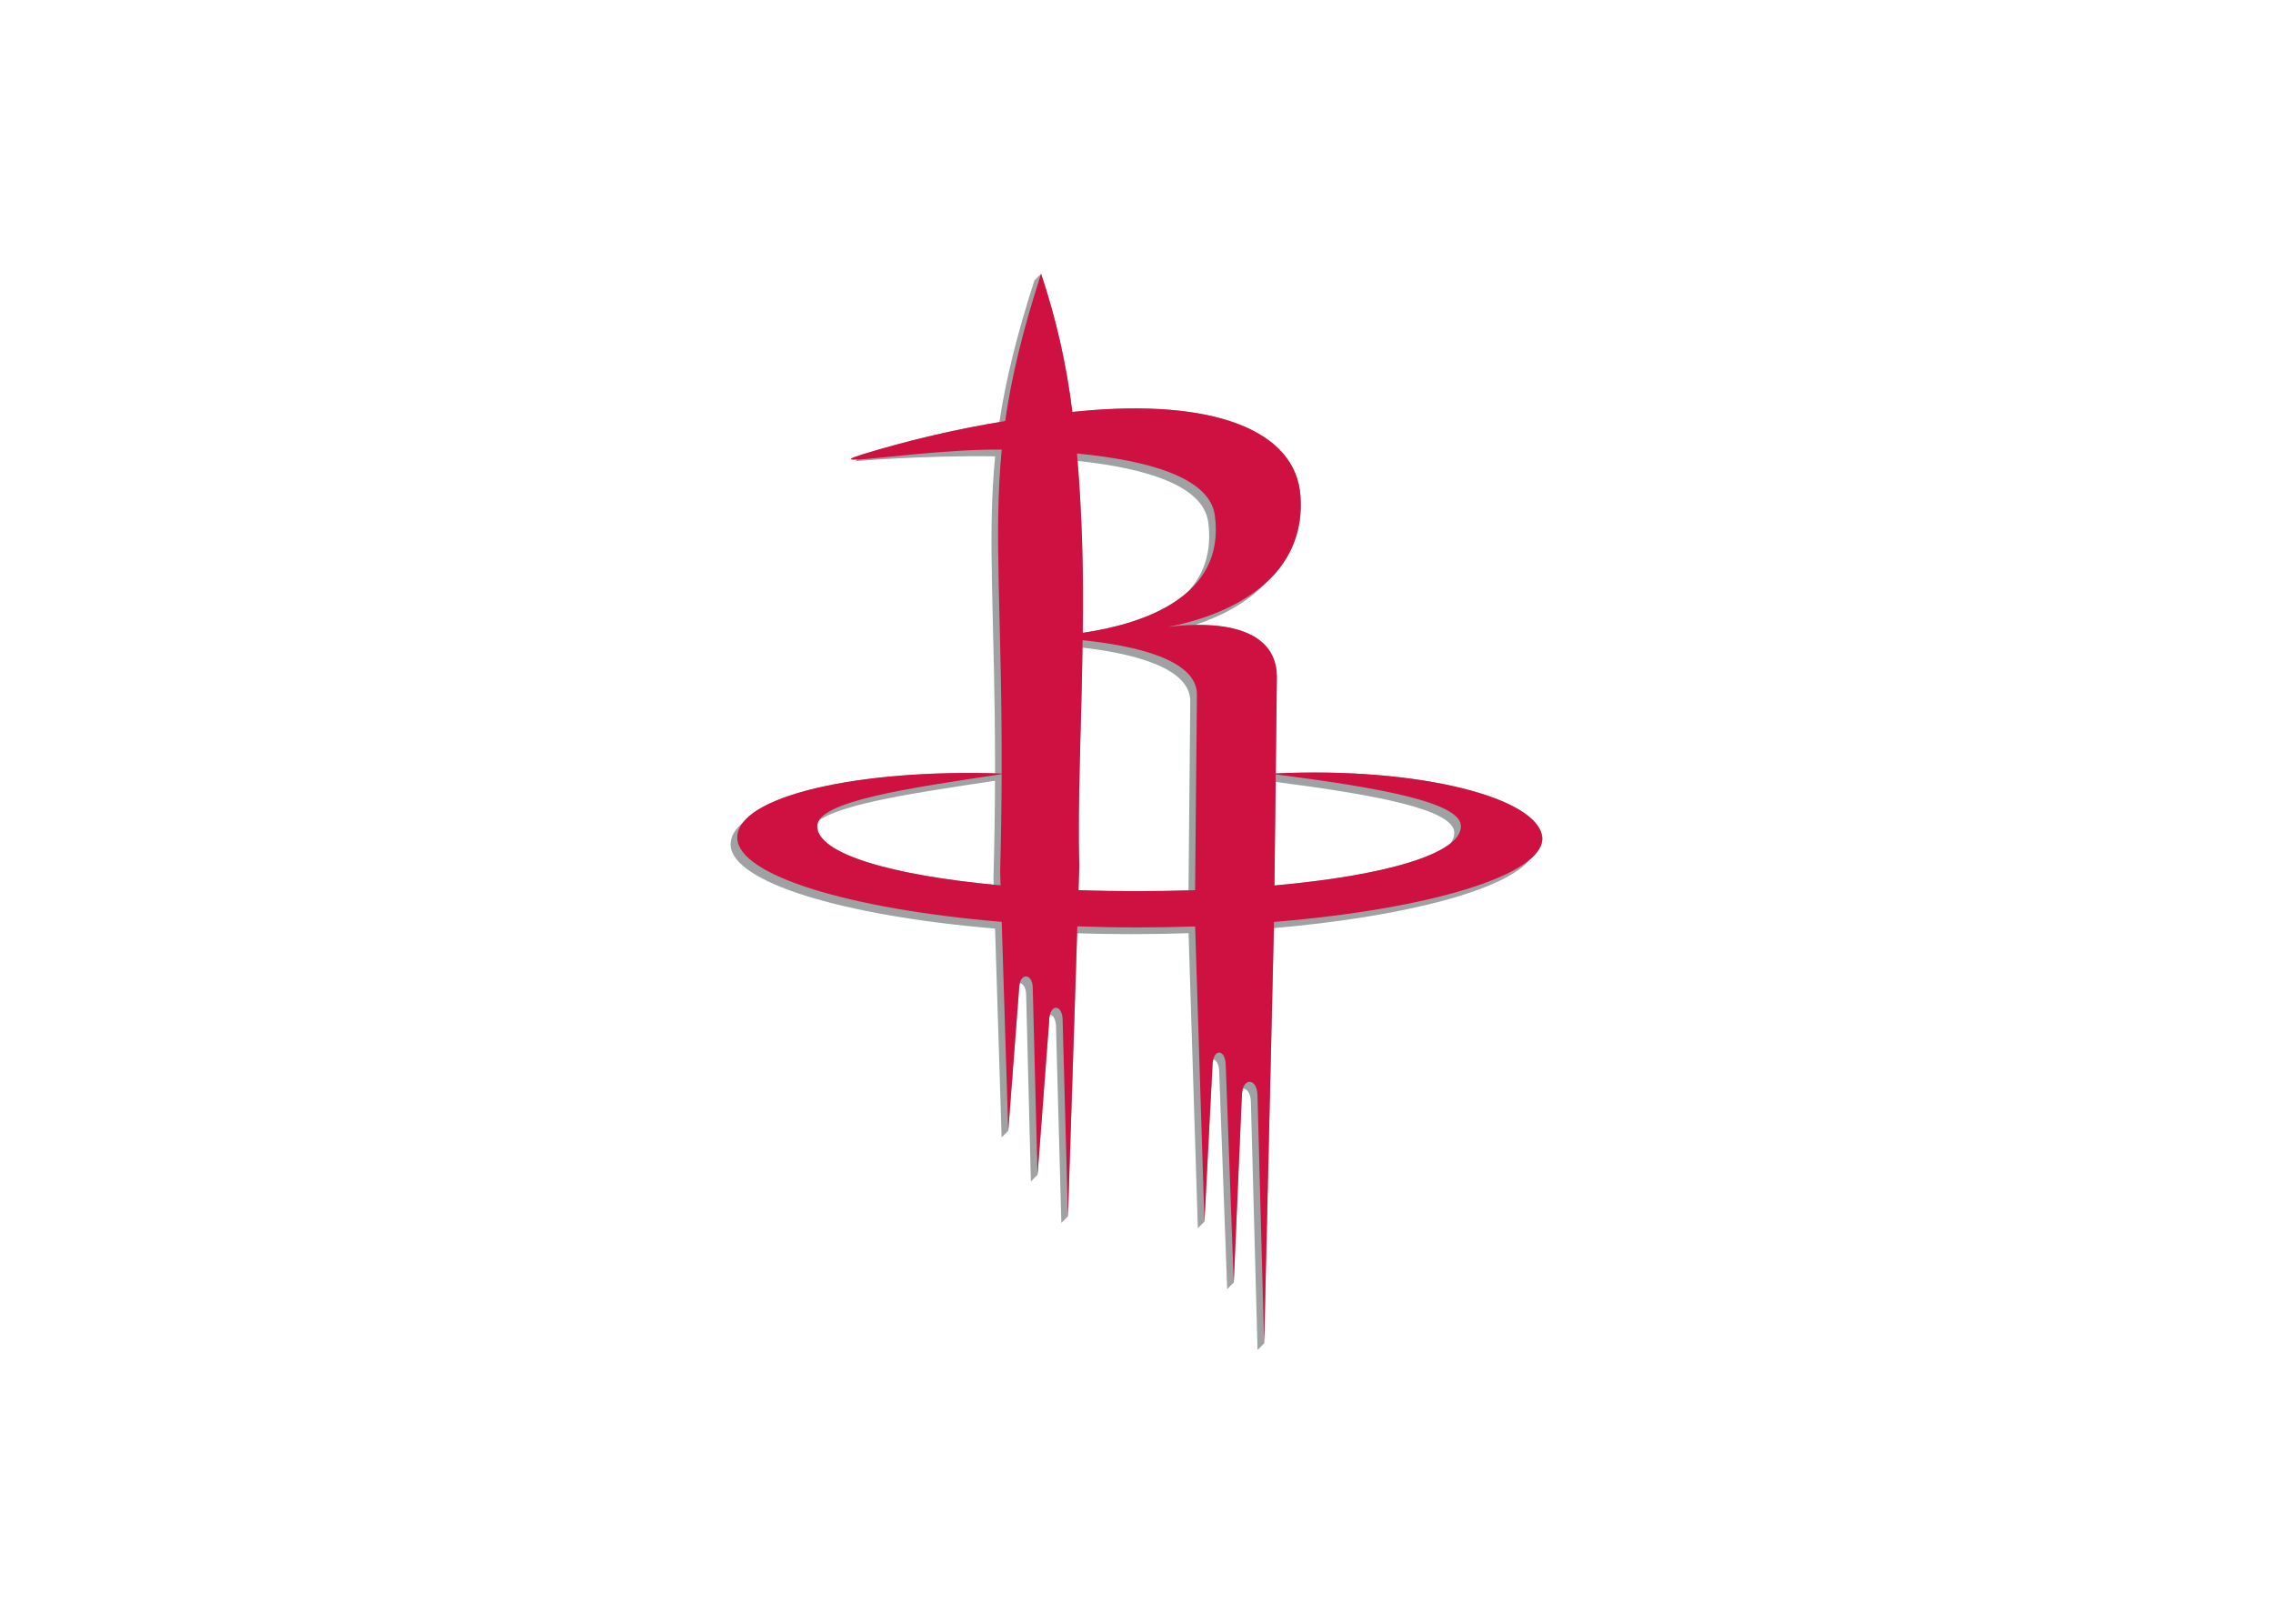
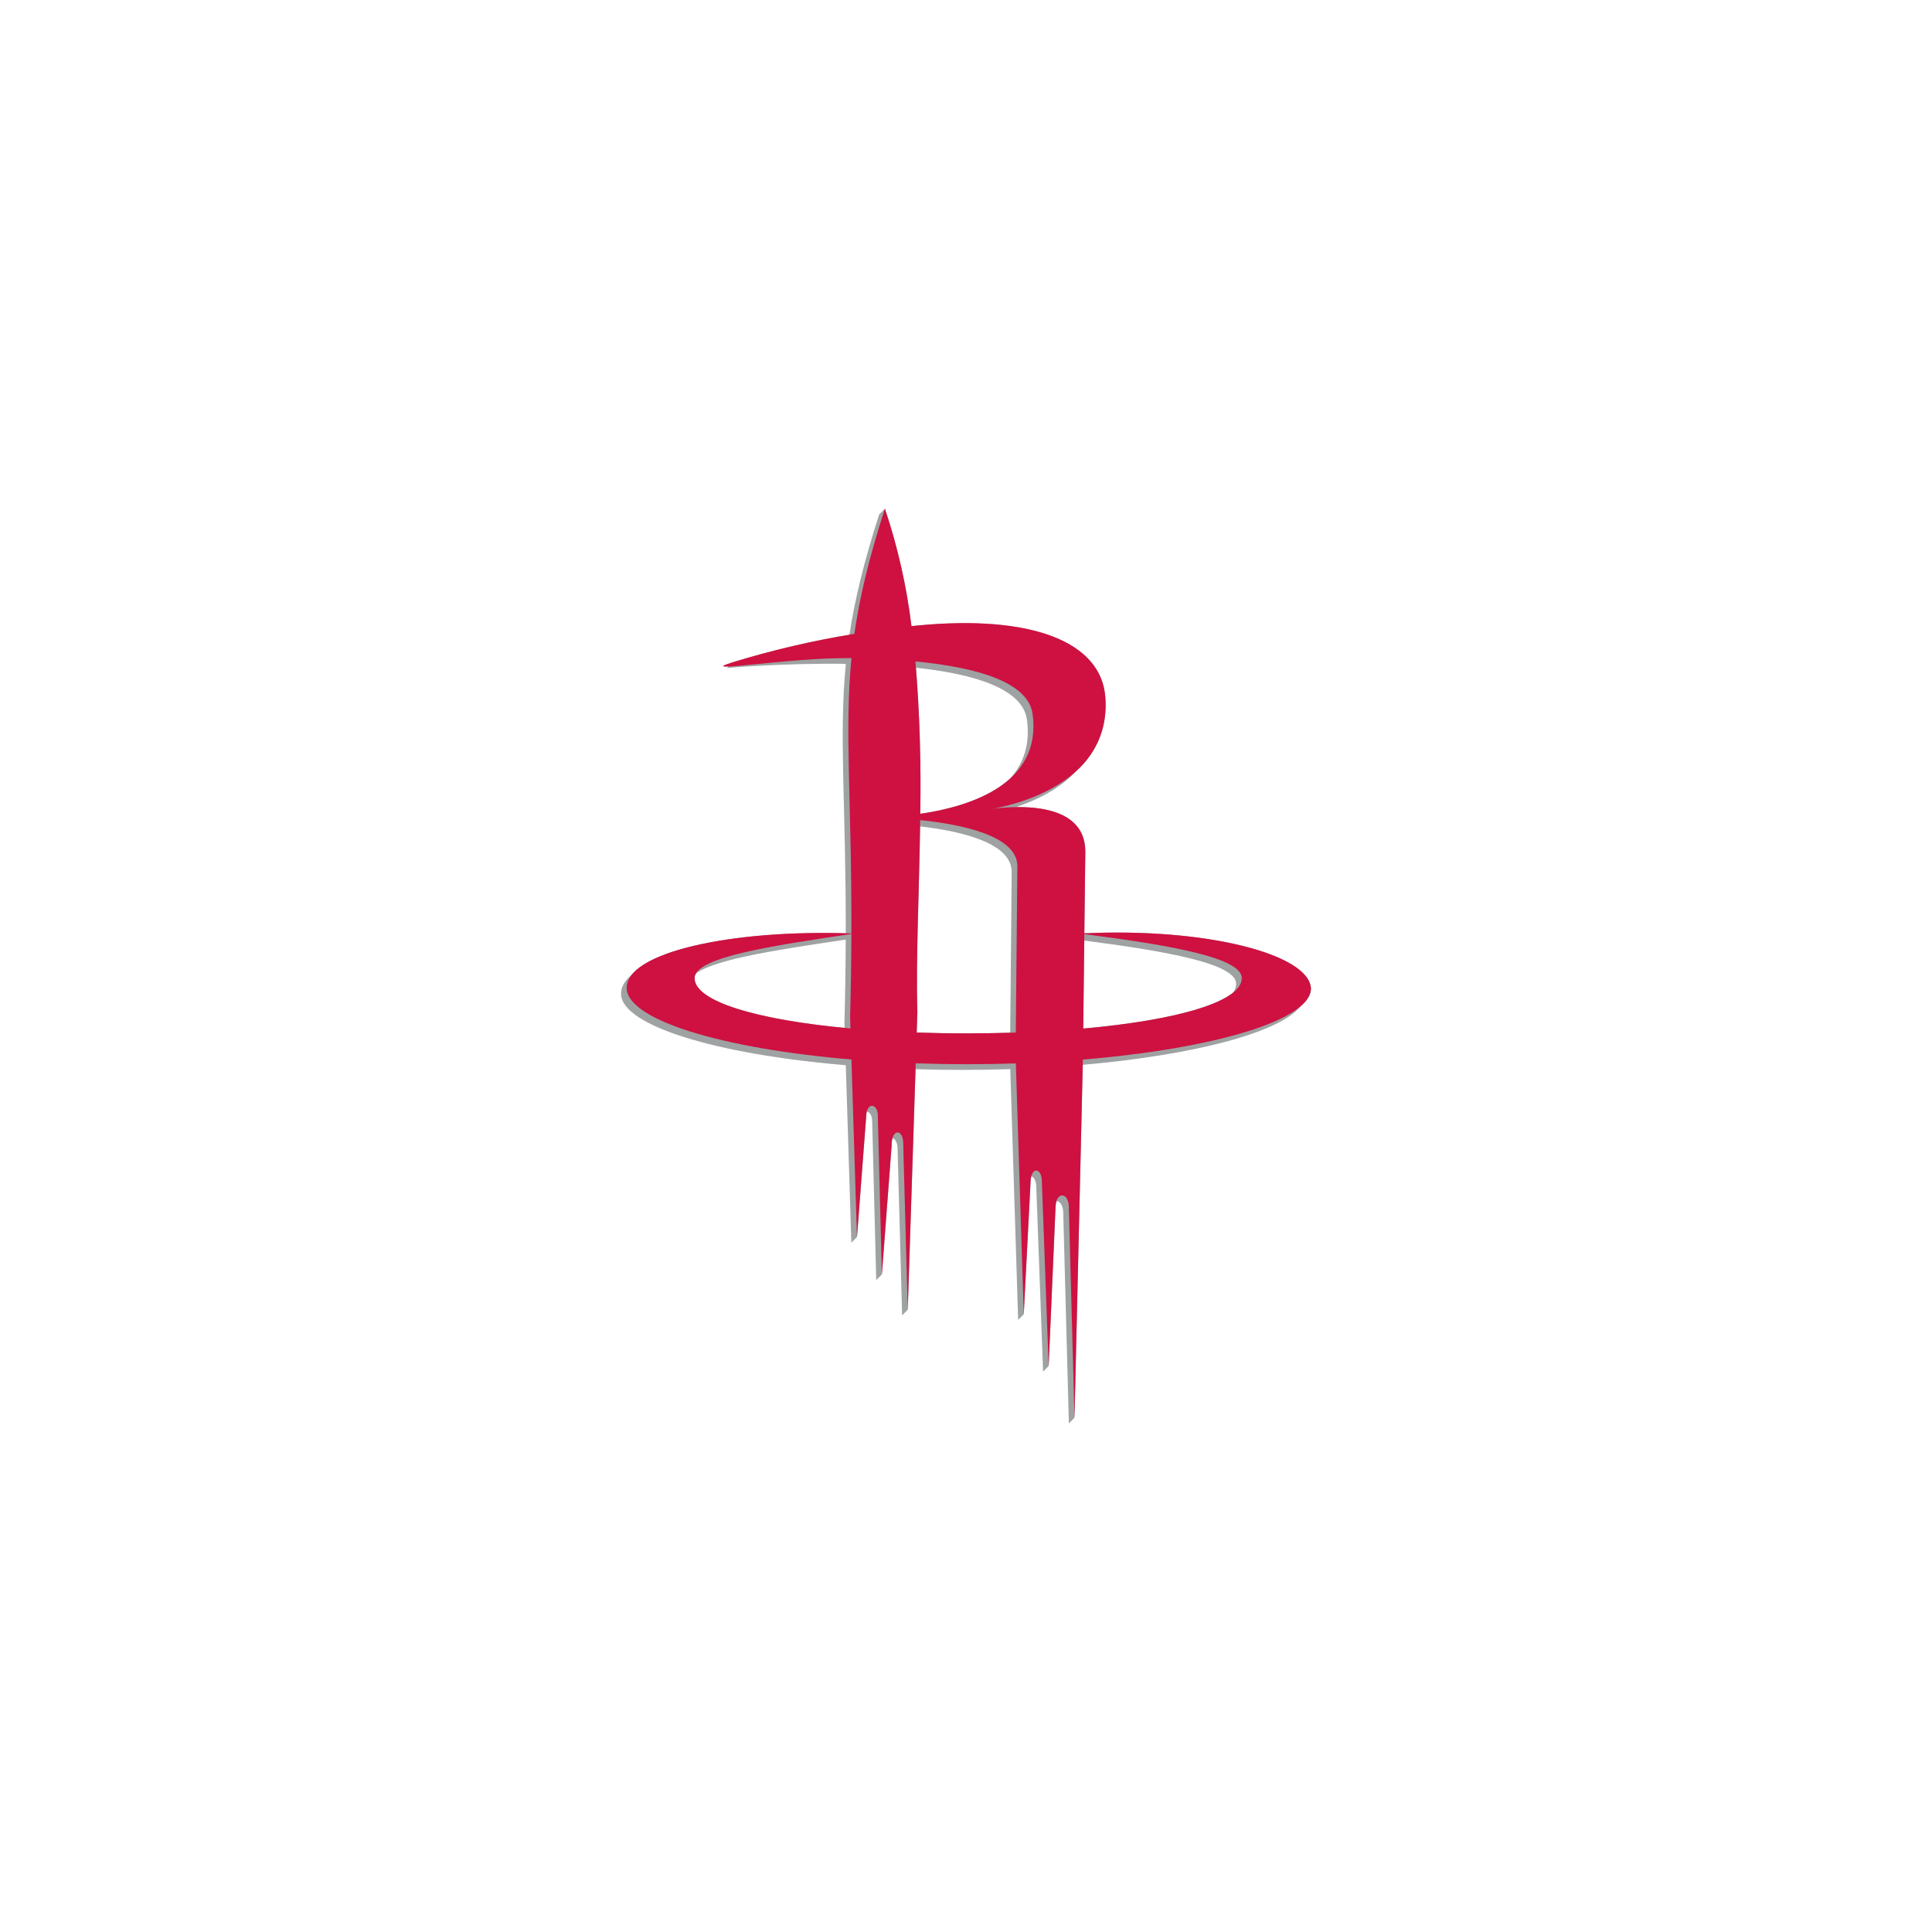
- <svg xmlns="http://www.w3.org/2000/svg" clip-rule="evenodd" fill-rule="evenodd" viewBox="0 0 560 400">
+ <svg xmlns="http://www.w3.org/2000/svg" width="150" height="150" clip-rule="evenodd" fill-rule="evenodd" viewBox="0 0 560 400">
  <path d="m314.304 190.537.282-23.725c-.025-11.137-11.601-13.002-20.144-12.861 5.734-1.898 12.628-5.137 17.625-10.532 5.984-5.343 9.079-13.227 8.328-21.214-1.093-16.093-21.214-24.106-54.566-20.874-.547.049-1.094.107-1.633.165-1.41-11.582-3.992-22.99-7.706-34.049l-1.649 1.64c-4.433 13.756-7.084 24.719-8.626 34.895-11.447 1.92-22.755 4.592-33.851 7.997l-1.64 1.64s16.101-1.459 34.447-1.201c-2.038 20.857.042 40.671-.024 78.101-29.641-.837-55.645 4.094-62.009 12.008-2.088 1.723-3.198 3.612-3.132 5.643.324 9.073 27.272 17.402 65.15 20.583l1.615 51.443 1.649-1.648 2.66-34.887c.002-.494.063-.987.182-1.467.796.108 1.549 1.127 1.549 2.901l1.168 45.94 1.649-1.64 2.826-37.389c-.02-.699.062-1.396.24-2.072.804.141 1.541 1.318 1.483 3.423l1.31 47.896 1.64-1.64 2.263-69.707c4.351.14 8.79.213 13.317.215 4.79 0 9.505-.083 14.12-.232l2.288 72.674 1.64-1.64 1.956-38.036c-.004-.645.074-1.288.232-1.914.746.174 1.434 1.285 1.434 3.248l1.964 53.341 1.641-1.641 1.988-46.081c.013-.568.102-1.131.265-1.674.945-.008 1.906 1.119 1.947 3.324l1.641 61.08 1.64-1.649 2.395-102.282c32.368-2.826 56.946-9.355 63.036-16.855 2.022-1.698 3.108-3.455 3.108-5.246-.481-9.977-30.421-17.666-65.697-16.001m-69.499 27.404c-25.946-2.503-43.472-7.765-43.472-14.419.004-.496.147-.982.415-1.401 6.082-4.276 24.719-6.977 43.388-9.778-.025 7.317-.132 15.289-.373 24.064l.042 1.533zm52.86-89.321c.986 7.342-1.119 12.885-4.906 17.07-6.771 6.14-17.385 8.933-26.02 10.2.149-13.855-.049-28.233-1.251-42.344 16.656 1.782 30.951 5.983 32.177 15.073m-4.856 90.73c-4.069.116-8.229.177-12.48.182-5.005 0-9.886-.083-14.617-.249l.19-5.917c-.448-14.982.489-33.768.788-53.83 12.147 1.409 26.807 4.873 26.55 13.416l-.431 46.397zm64.519-11.56c-6.041 4.765-22.125 8.453-43.348 10.342l.307-25.514c24.297 3.165 44.01 6.72 44.01 12.546-.023.958-.364 1.883-.969 2.626" fill="#9ea2a2" />
  <path d="m379.975 206.522c-.456-9.961-30.396-17.65-65.672-15.993l.282-23.725c-.041-14.684-20.144-13.251-26.923-12.356 7.914-1.434 34.365-8.038 32.732-32.26-1.093-16.092-21.214-24.105-54.567-20.874-.546.05-1.093.108-1.632.165-1.41-11.581-3.992-22.99-7.706-34.049-4.64 14.386-7.334 25.722-8.842 36.296-11.937 1.943-23.728 4.695-35.293 8.237-11.564 3.542 16.101-1.459 34.448-1.201-2.072 21.172.099 41.259-.025 79.792-35.061-1.235-65.497 5.593-65.133 15.951.315 9.074 27.271 17.411 65.149 20.592l1.608 51.435 2.659-34.887c.083-4.325 3.381-3.928 3.381-.215l1.177 45.941 2.826-37.389c-.041-5.046 3.489-4.807 3.365-.29l1.301 47.896 2.312-71.389c4.856.174 9.837.265 14.908.265 4.79 0 9.505-.083 14.12-.232l2.288 72.666 1.955-38.035c.025-4.848 3.307-4.599 3.299-.307l1.964 53.34 1.997-46.081c.149-4.524 3.771-4.326 3.853 0l1.641 61.08 2.428-103.715v-.066c38.301-3.157 66.102-11.502 66.102-20.592m-80.671-79.543c2.71 20.128-17.816 26.75-32.558 28.912.276-14.737-.193-29.478-1.408-44.168 17.41 1.665 32.699 5.842 33.966 15.256m-97.972 76.543c0-6.148 22.705-9.397 45.444-12.811-.025 7.309-.133 15.289-.373 24.055l.107 3.34c-26.882-2.436-45.179-7.789-45.179-14.584m64.379 15.762.19-5.917c-.464-15.43.547-34.903.821-55.653 12.421 1.276 28.431 4.656 28.166 13.589l-.455 47.988c-4.574.149-9.29.232-14.104.232-5.005.009-9.886-.074-14.617-.24m48.269-1.152.324-27.371c25.034 3.232 45.626 6.812 45.626 12.77.008 6.812-18.745 12.181-45.95 14.601" fill="#ce1141" />
</svg>
